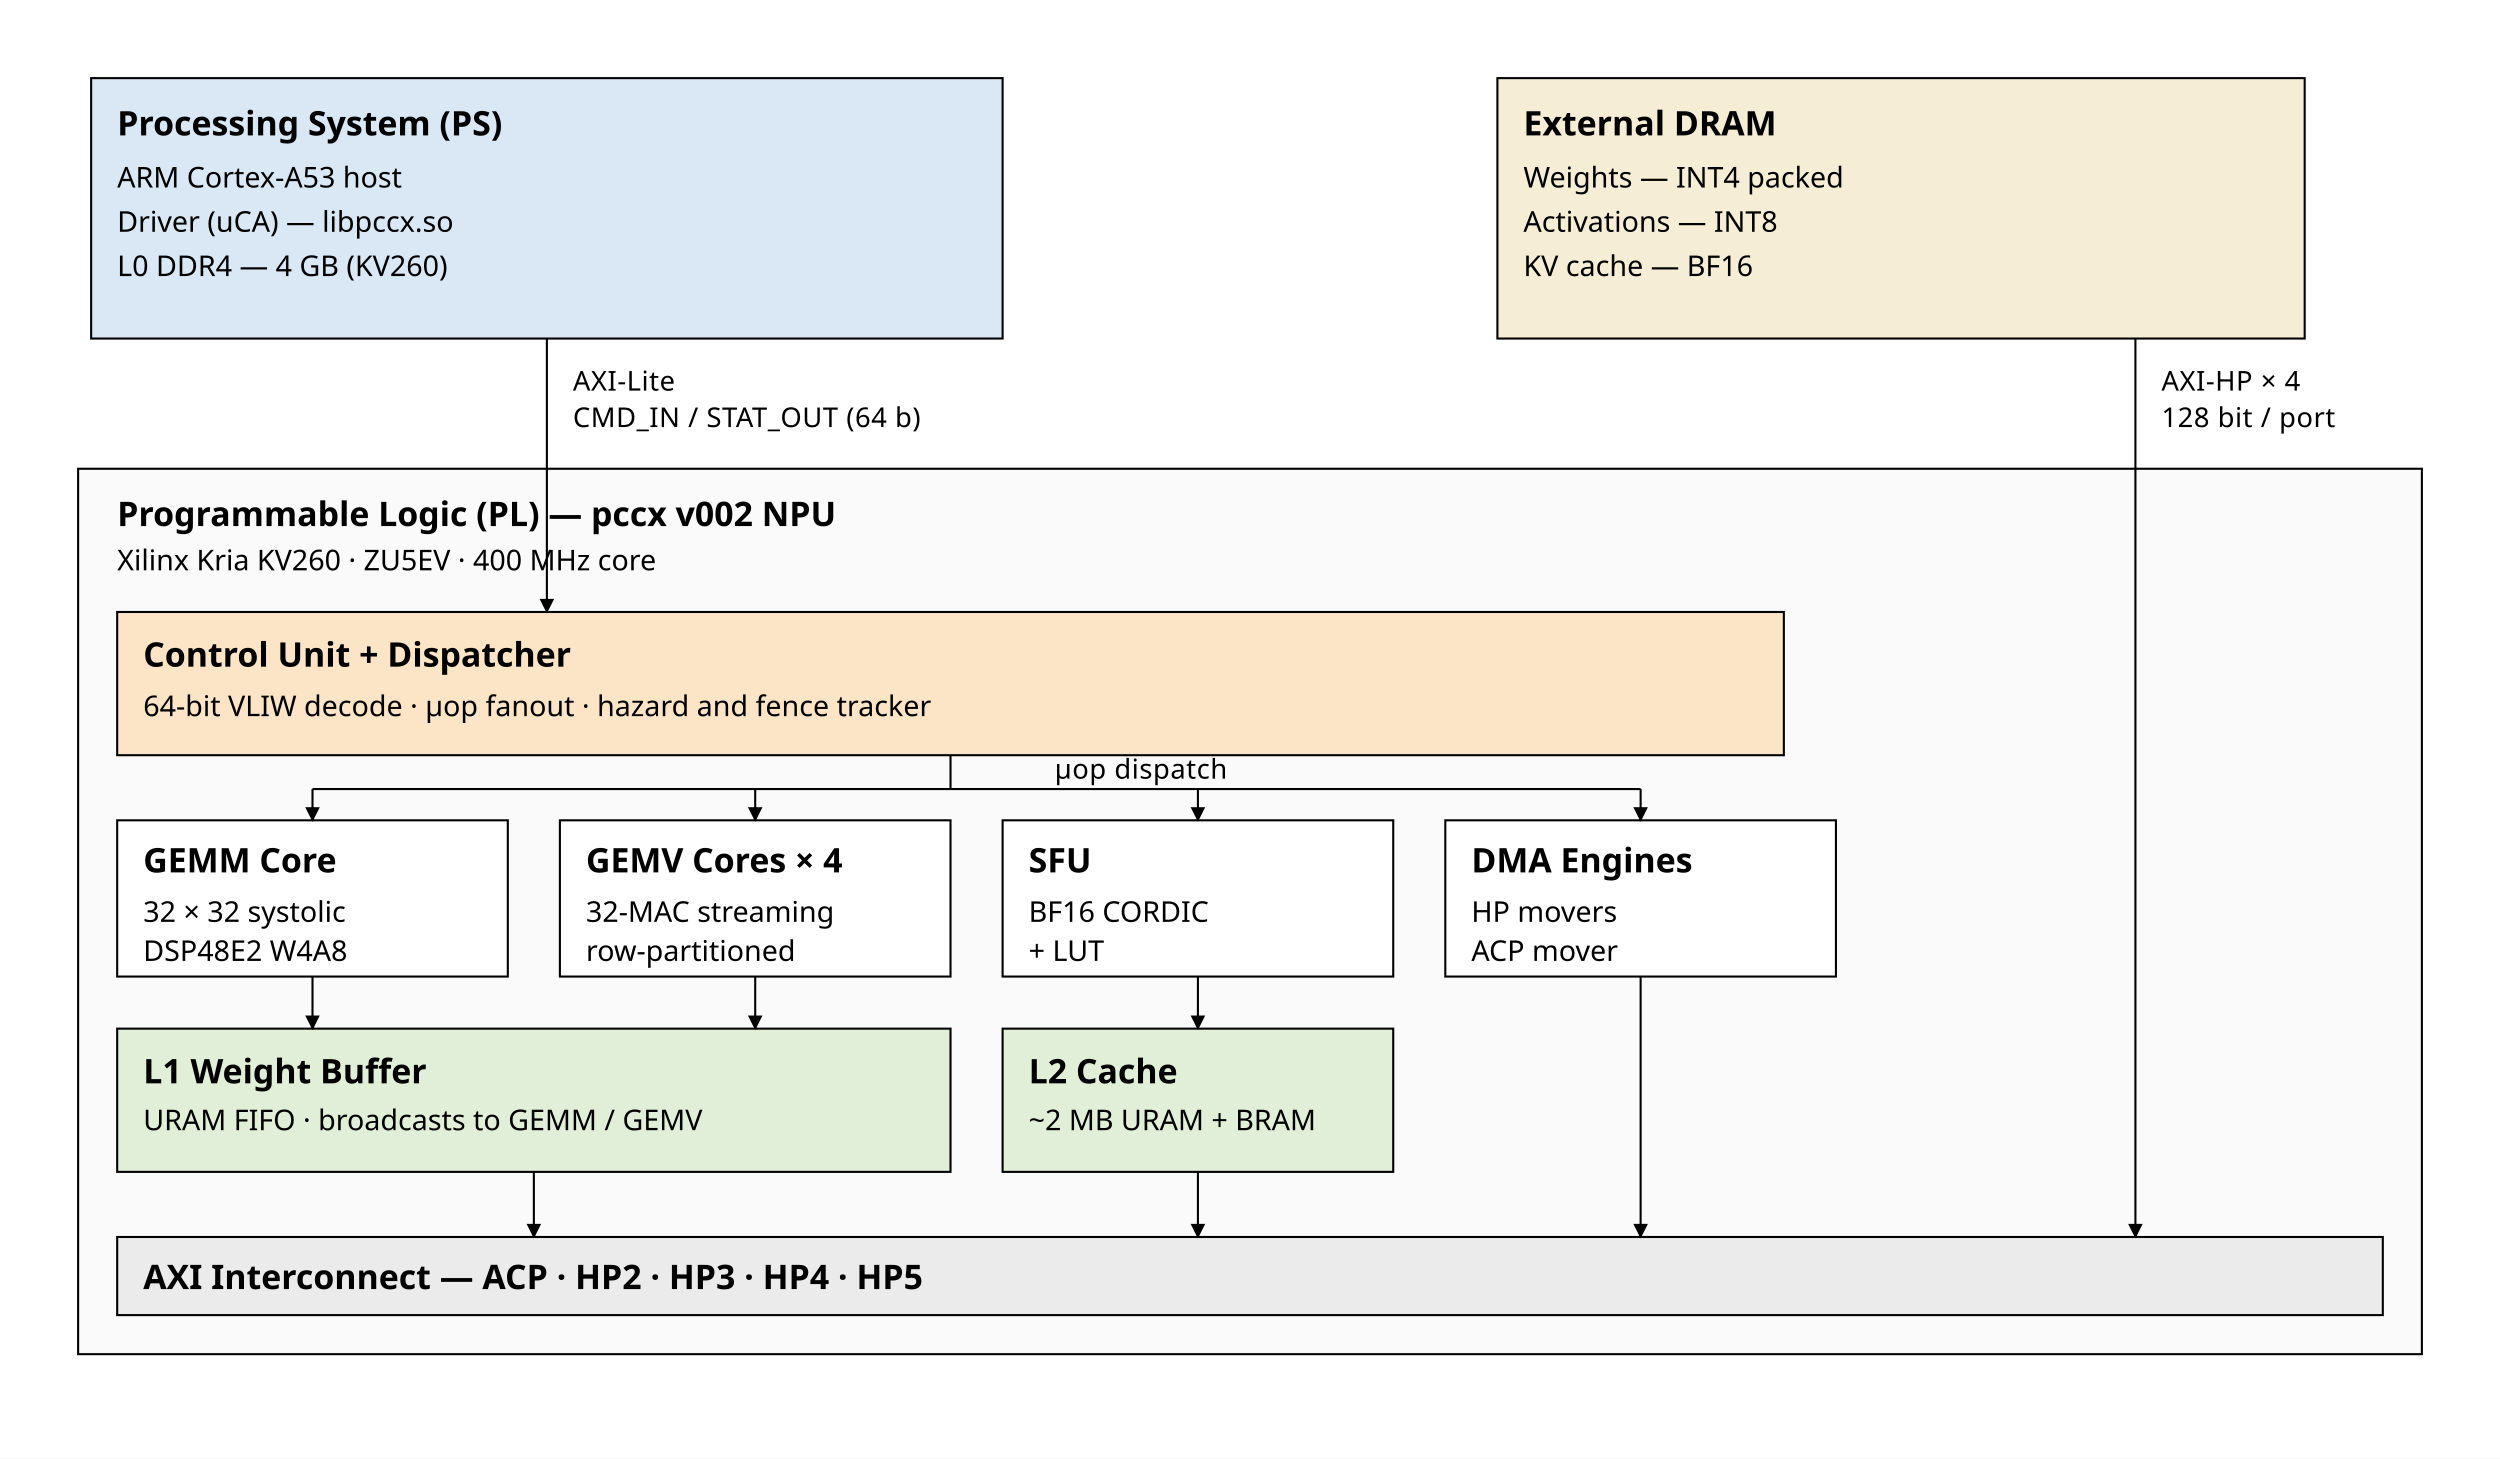
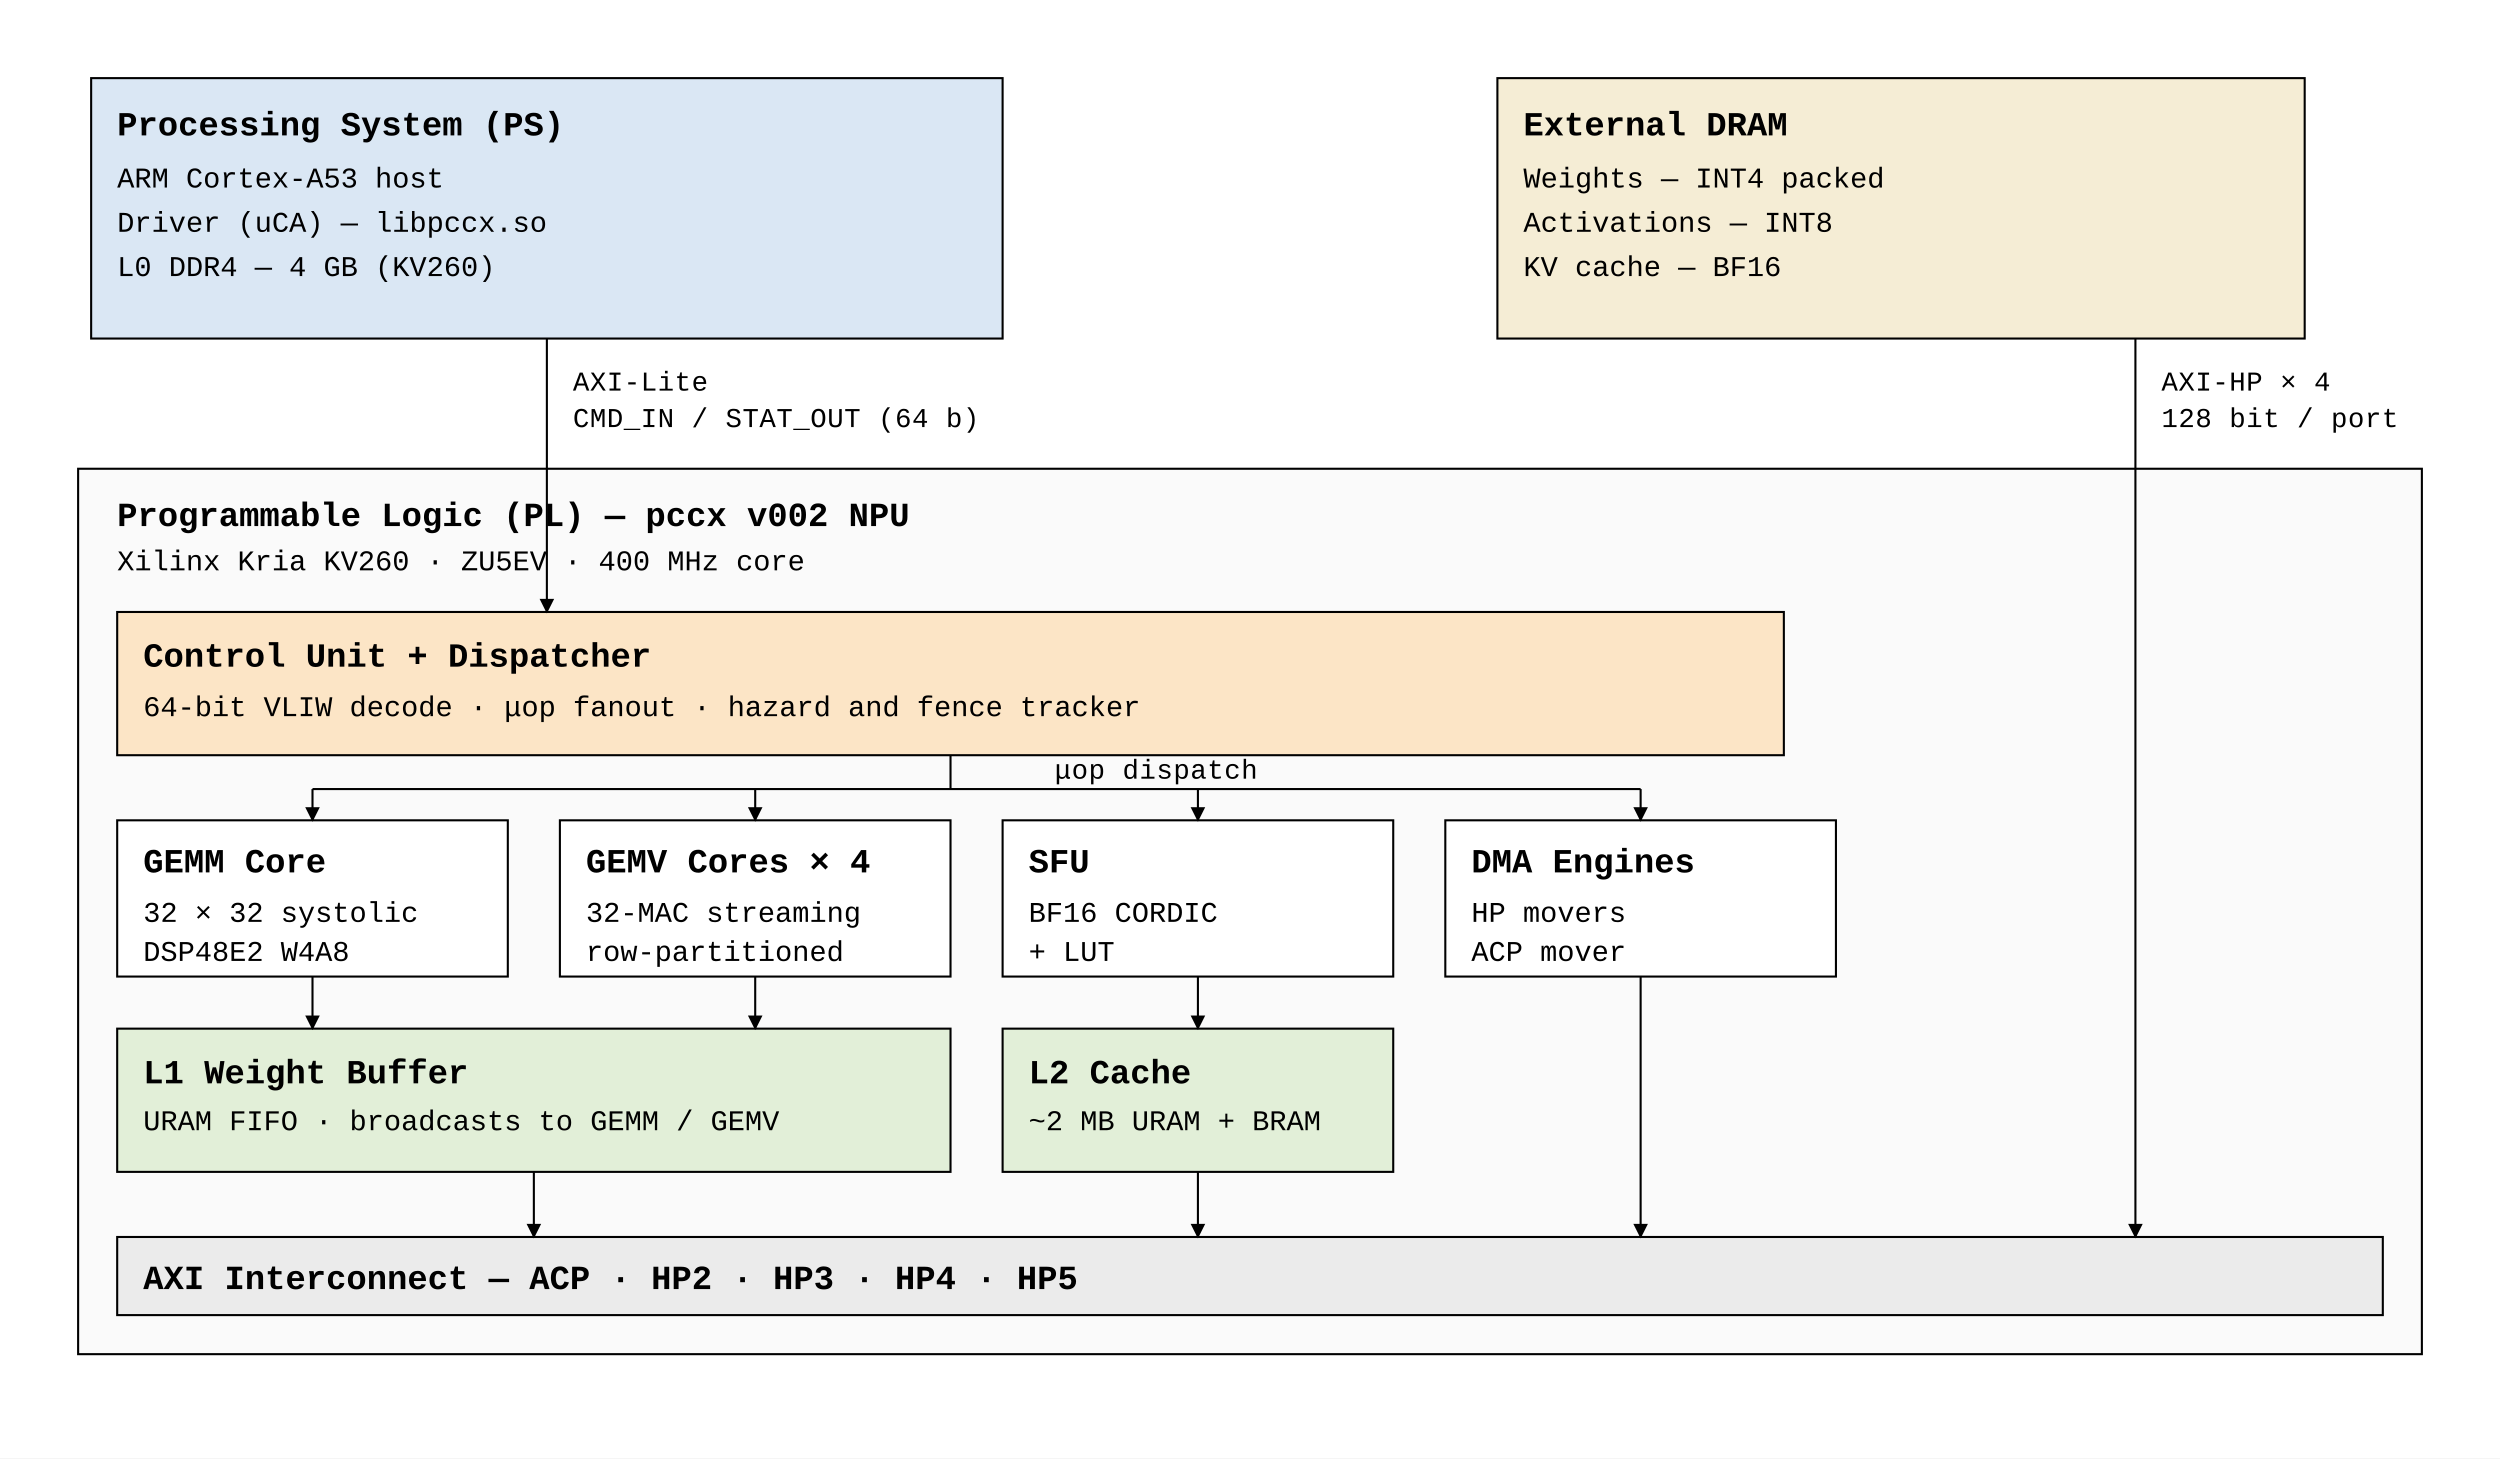
<svg xmlns="http://www.w3.org/2000/svg" viewBox="0 0 960 560" role="img" aria-labelledby="title-sysctx desc-sysctx">
  <defs>
    <marker id="arr" viewBox="0 0 10 10" refX="9" refY="5" markerWidth="7" markerHeight="7" orient="auto-start-reverse">
      <path d="M0,0 L10,5 L0,10 z" fill="#000000" />
    </marker>
    <style>
      /* Classical reference-manual style: self-contained printed figure.
         White canvas, black strokes, black text, soft pastel block
         fills.  Same appearance in Furo light and dark mode (the
         diagram is a fixed card, not theme-adaptive).  Palette is
         shared across all pccx diagrams. */
-       text          { fill: #000000; font: 400 12px ui-sans-serif, system-ui, sans-serif; }
+       text          { fill: #000000; font: 400 12px "IBM Plex Mono", "Courier New", "JetBrains Mono", ui-monospace, monospace; }
      .t-title      { font-weight: 600; font-size: 13px; }
      .t-sub        { font-size: 11px; }
      .t-axis       { font-size: 10.5px; letter-spacing: 0.02em; }

      .panel-host   { fill: #dae7f4; stroke: #000000; stroke-width: 0.8; }
      .panel-dram   { fill: #f5edd5; stroke: #000000; stroke-width: 0.8; }
      .panel-pl     { fill: #fafafa; stroke: #000000; stroke-width: 0.8; }
      .block-ctrl   { fill: #fce5c6; stroke: #000000; stroke-width: 0.8; }
      .block-comp   { fill: #ffffff; stroke: #000000; stroke-width: 0.8; }
      .block-mem    { fill: #e2efd8; stroke: #000000; stroke-width: 0.8; }
      .block-bus    { fill: #ebebeb; stroke: #000000; stroke-width: 0.8; }

      .line         { stroke: #000000; stroke-width: 0.8; fill: none;
                      marker-end: url(#arr); }
      .trunk        { stroke: #000000; stroke-width: 0.8; fill: none; }
    </style>
  </defs>
  <rect x="0" y="0" width="960" height="560" fill="#ffffff" />
  <rect class="panel-host" x="35" y="30" width="350" height="100" />
  <text class="t-title" x="45" y="52">Processing System (PS)</text>
  <text class="t-sub" x="45" y="72">ARM Cortex-A53 host</text>
  <text class="t-sub" x="45" y="89">Driver (uCA) — libpccx.so</text>
  <text class="t-sub" x="45" y="106">L0 DDR4 — 4 GB (KV260)</text>
  <rect class="panel-dram" x="575" y="30" width="310" height="100" />
  <text class="t-title" x="585" y="52">External DRAM</text>
  <text class="t-sub" x="585" y="72">Weights — INT4 packed</text>
  <text class="t-sub" x="585" y="89">Activations — INT8</text>
  <text class="t-sub" x="585" y="106">KV cache — BF16</text>
  <rect class="panel-pl" x="30" y="180" width="900" height="340" />
  <text class="t-title" x="45" y="202">Programmable Logic (PL) — pccx v002 NPU</text>
  <text class="t-sub" x="45" y="219">Xilinx Kria KV260 · ZU5EV · 400 MHz core</text>
  <rect class="block-ctrl" x="45" y="235" width="640" height="55" />
  <text class="t-title" x="55" y="256">Control Unit + Dispatcher</text>
  <text class="t-sub" x="55" y="275">64-bit VLIW decode · μop fanout · hazard and fence tracker</text>
  <rect class="block-comp" x="45" y="315" width="150" height="60" />
  <text class="t-title" x="55" y="335">GEMM Core</text>
  <text class="t-sub" x="55" y="354">32 × 32 systolic</text>
  <text class="t-sub" x="55" y="369">DSP48E2 W4A8</text>
  <rect class="block-comp" x="215" y="315" width="150" height="60" />
  <text class="t-title" x="225" y="335">GEMV Cores × 4</text>
  <text class="t-sub" x="225" y="354">32-MAC streaming</text>
  <text class="t-sub" x="225" y="369">row-partitioned</text>
  <rect class="block-comp" x="385" y="315" width="150" height="60" />
  <text class="t-title" x="395" y="335">SFU</text>
  <text class="t-sub" x="395" y="354">BF16 CORDIC</text>
  <text class="t-sub" x="395" y="369">+ LUT</text>
  <rect class="block-comp" x="555" y="315" width="150" height="60" />
  <text class="t-title" x="565" y="335">DMA Engines</text>
  <text class="t-sub" x="565" y="354">HP movers</text>
  <text class="t-sub" x="565" y="369">ACP mover</text>
  <rect class="block-mem" x="45" y="395" width="320" height="55" />
  <text class="t-title" x="55" y="416">L1 Weight Buffer</text>
  <text class="t-sub" x="55" y="434">URAM FIFO · broadcasts to GEMM / GEMV</text>
  <rect class="block-mem" x="385" y="395" width="150" height="55" />
  <text class="t-title" x="395" y="416">L2 Cache</text>
  <text class="t-sub" x="395" y="434">~2 MB URAM + BRAM</text>
  <rect class="block-bus" x="45" y="475" width="870" height="30" />
  <text class="t-title" x="55" y="495">AXI Interconnect — ACP · HP2 · HP3 · HP4 · HP5</text>
  <line class="line" x1="210" y1="130" x2="210" y2="235" />
  <text class="t-axis" x="220" y="150">AXI-Lite</text>
  <text class="t-axis" x="220" y="164">CMD_IN / STAT_OUT (64 b)</text>
  <line class="line" x1="820" y1="130" x2="820" y2="475" />
  <text class="t-axis" x="830" y="150">AXI-HP × 4</text>
  <text class="t-axis" x="830" y="164">128 bit / port</text>
  <line class="trunk" x1="365" y1="290" x2="365" y2="303" />
  <line class="trunk" x1="120" y1="303" x2="630" y2="303" />
  <line class="line" x1="120" y1="303" x2="120" y2="315" />
  <line class="line" x1="290" y1="303" x2="290" y2="315" />
  <line class="line" x1="460" y1="303" x2="460" y2="315" />
  <line class="line" x1="630" y1="303" x2="630" y2="315" />
  <text class="t-axis" x="405" y="299" text-anchor="start">μop dispatch</text>
  <line class="line" x1="120" y1="375" x2="120" y2="395" />
  <line class="line" x1="290" y1="375" x2="290" y2="395" />
  <line class="line" x1="460" y1="375" x2="460" y2="395" />
  <line class="line" x1="630" y1="375" x2="630" y2="475" />
  <line class="line" x1="205" y1="450" x2="205" y2="475" />
  <line class="line" x1="460" y1="450" x2="460" y2="475" />
</svg>
